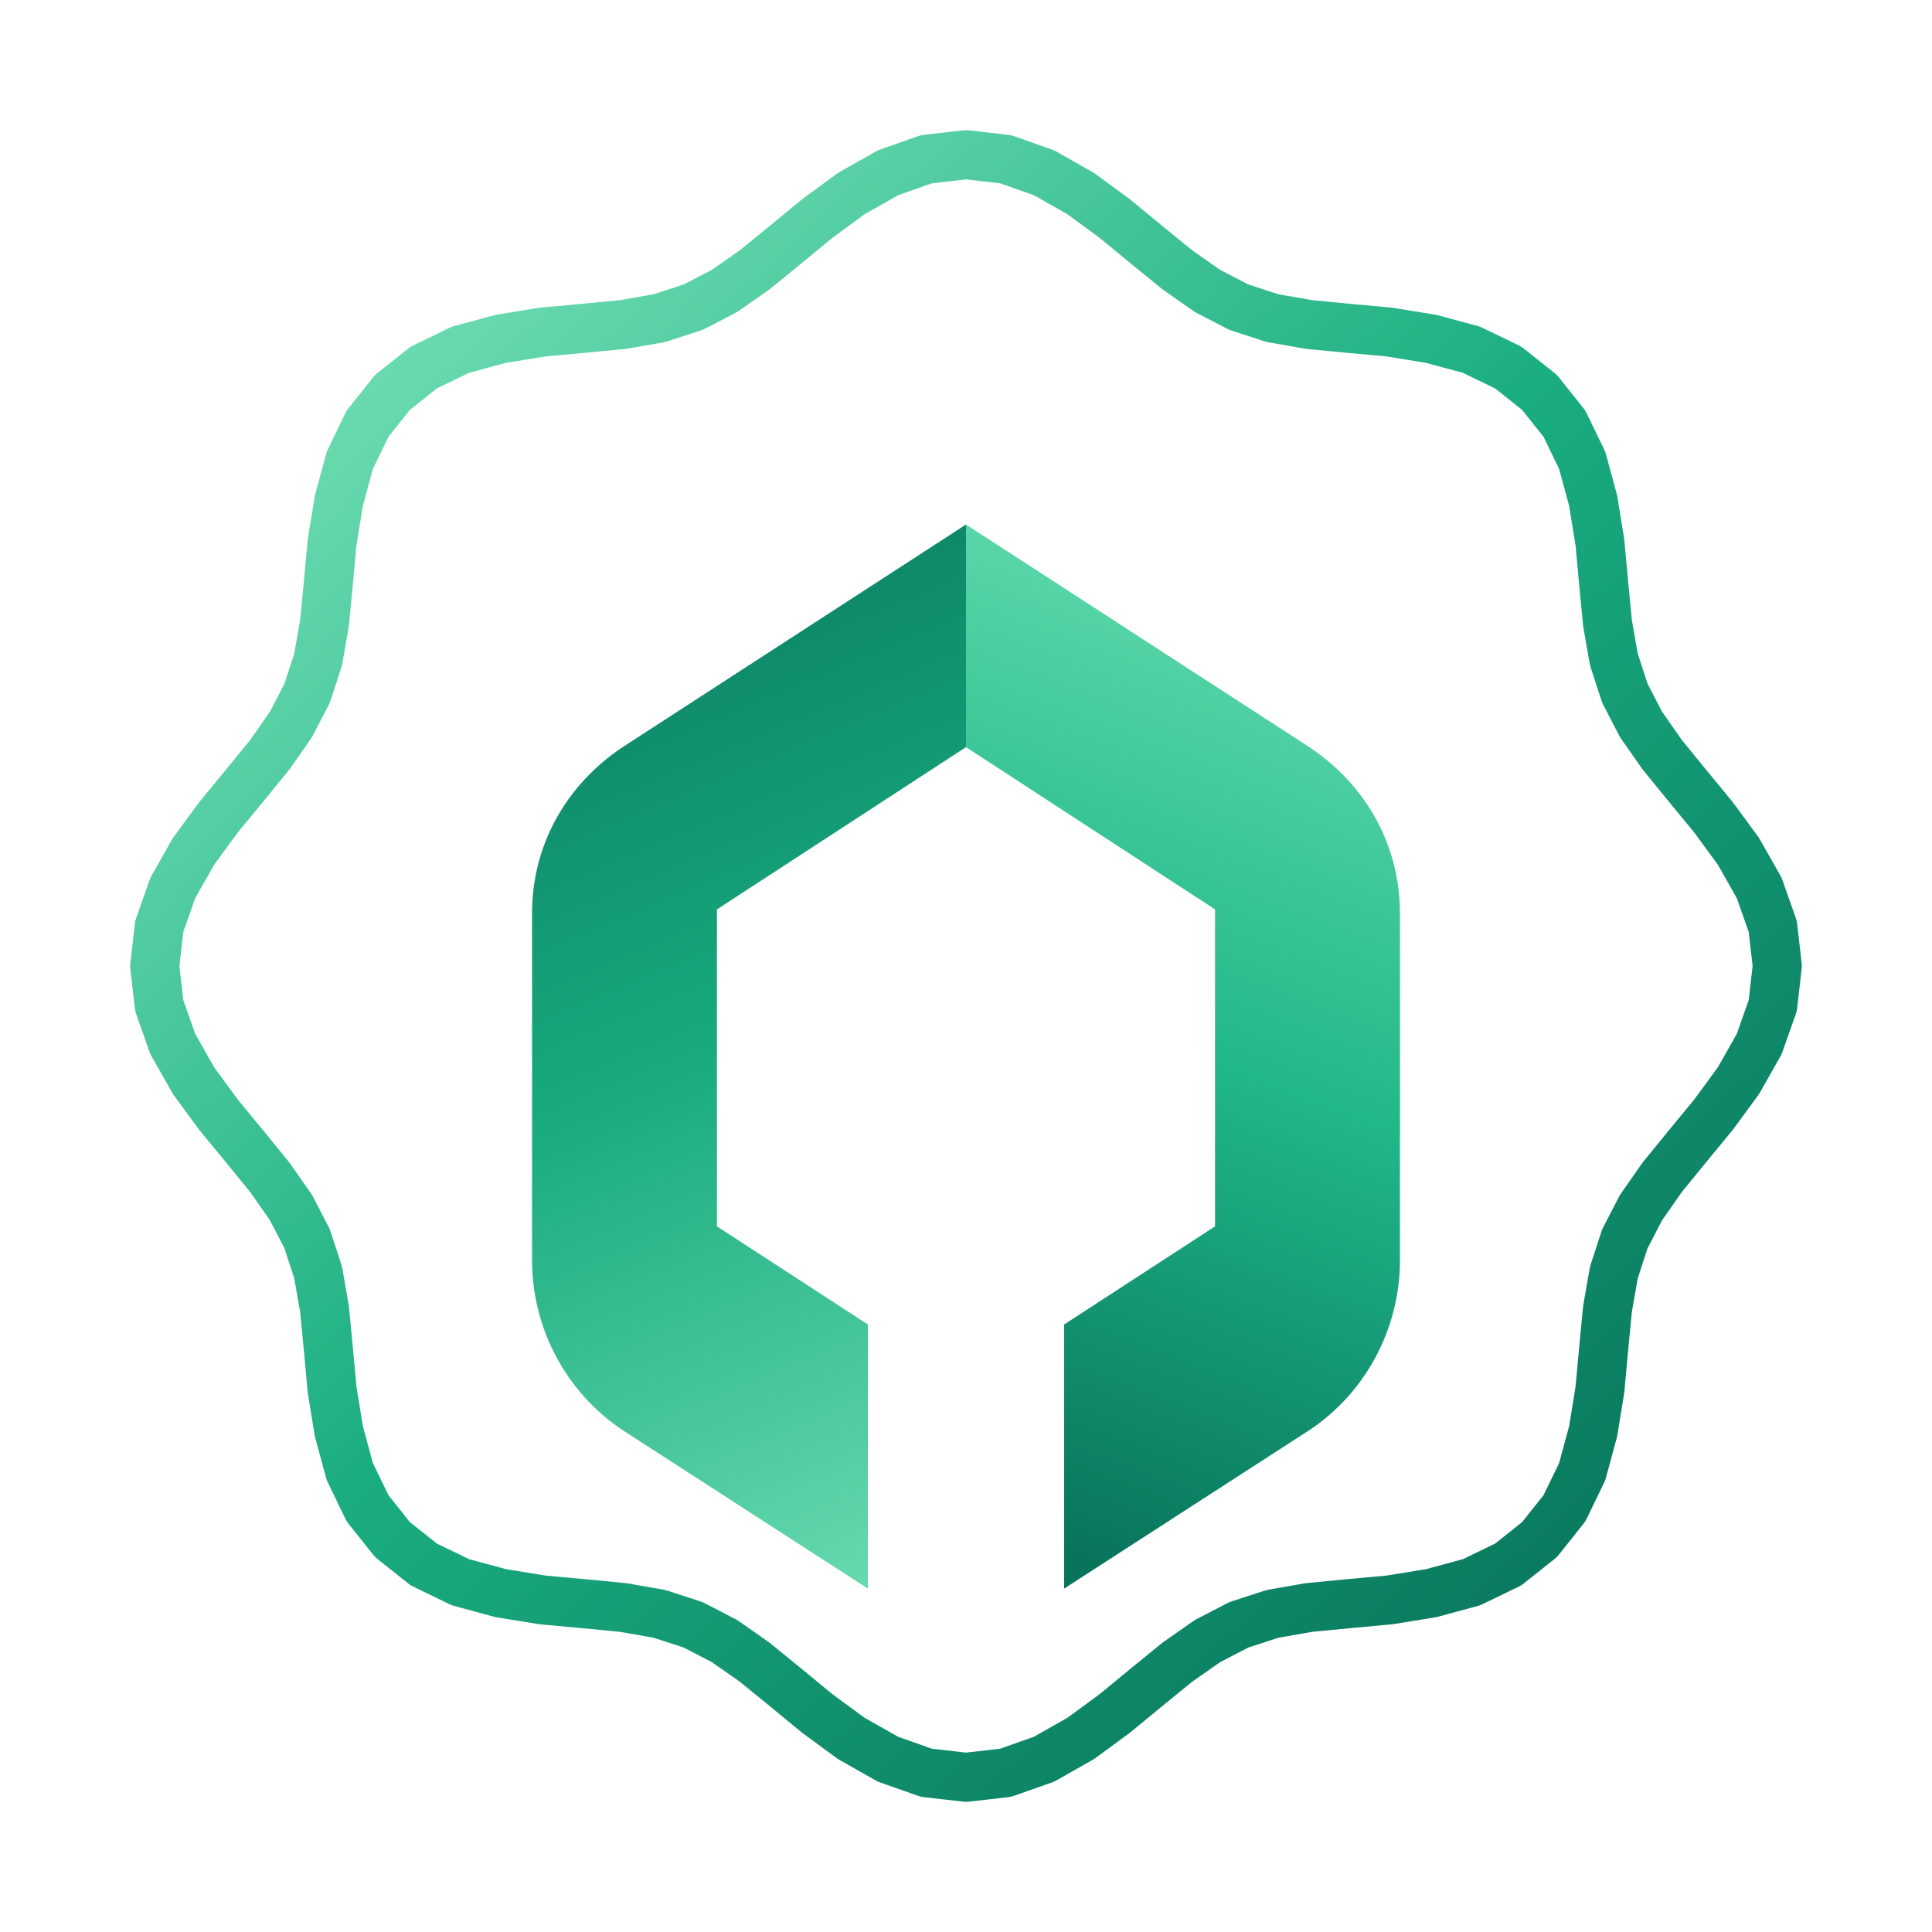
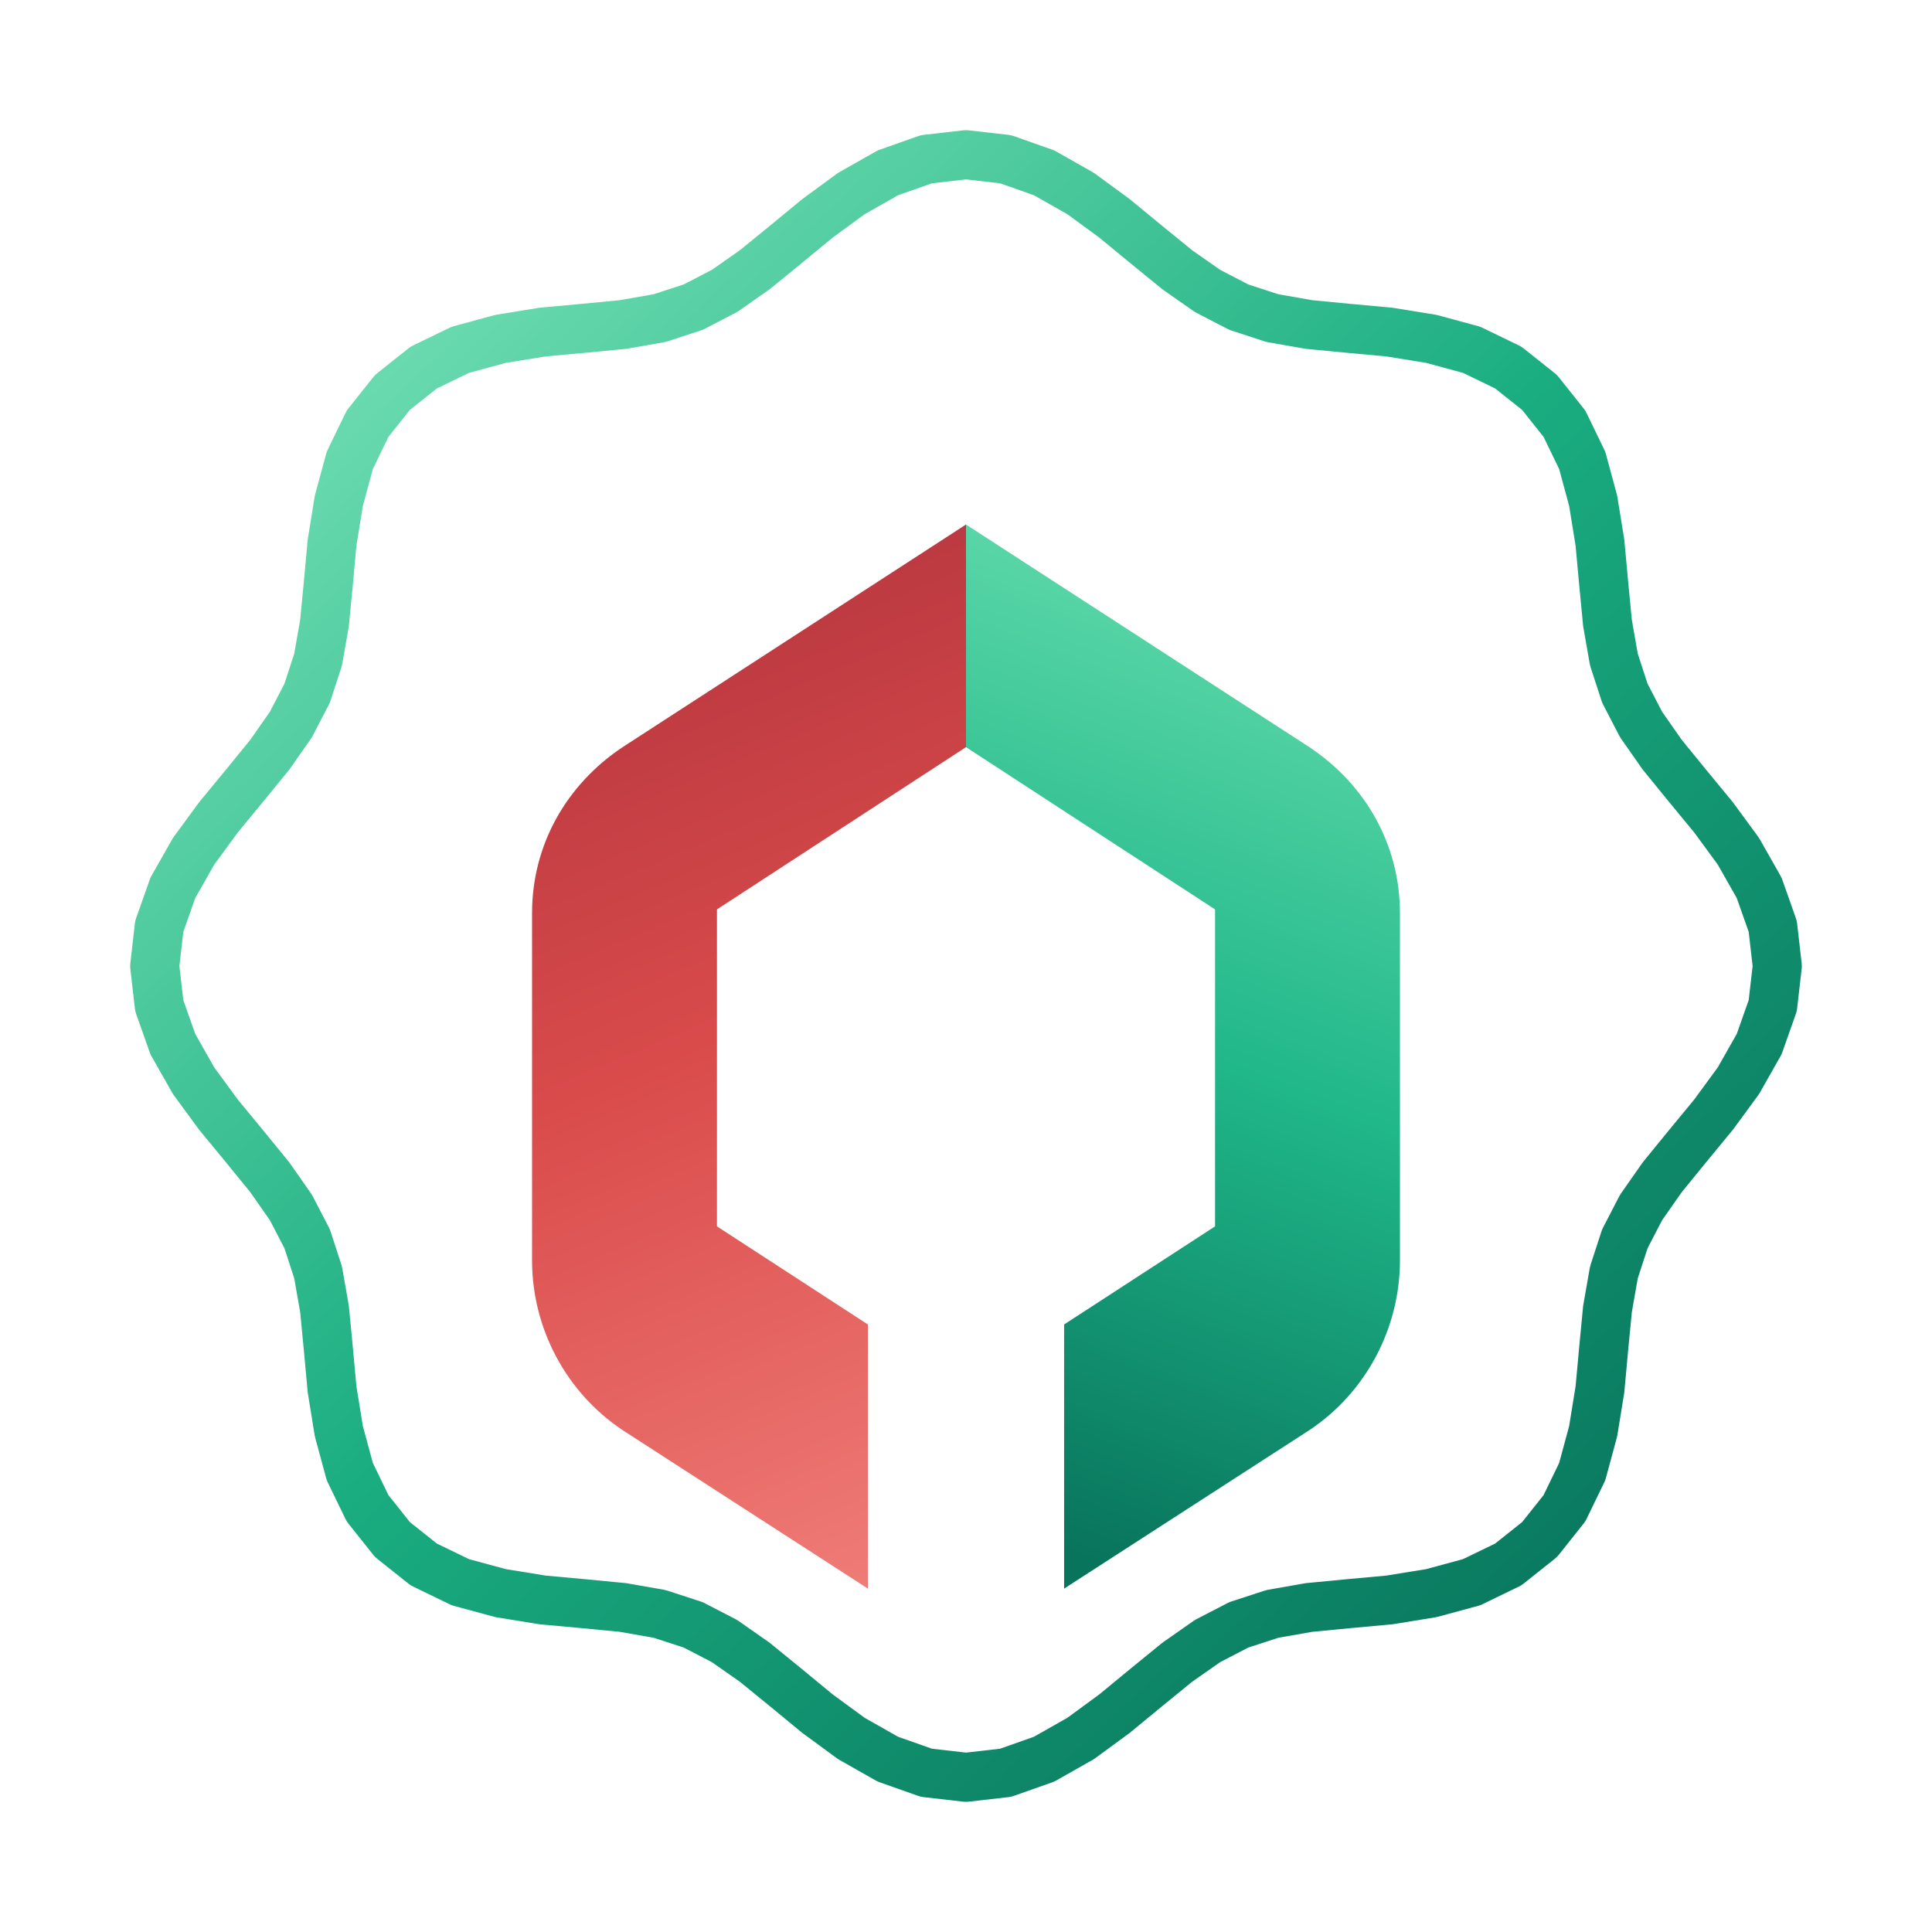
<svg xmlns="http://www.w3.org/2000/svg" viewBox="0 0 512 512" role="img" aria-labelledby="tasareeh-brand-title">
  <defs>
    <linearGradient id="seal" x1="88" y1="72" x2="430" y2="438" gradientUnits="userSpaceOnUse">
      <stop stop-color="#74e0b5" />
      <stop offset=".48" stop-color="#1aad80" />
      <stop offset="1" stop-color="#08745c" />
    </linearGradient>
    <linearGradient id="ribbonLeft" x1="130" y1="126" x2="250" y2="410" gradientUnits="userSpaceOnUse">
-       <stop stop-color="#08745c" />
-       <stop offset=".52" stop-color="#18a97e" />
-       <stop offset="1" stop-color="#65d9ad" />
+       <stop stop-color="#a92f3a" />
+       <stop offset=".52" stop-color="#d94b4b" />
+       <stop offset="1" stop-color="#ef7b76" />
    </linearGradient>
    <linearGradient id="ribbonRight" x1="370" y1="144" x2="270" y2="406" gradientUnits="userSpaceOnUse">
      <stop stop-color="#6ce0b1" />
      <stop offset=".52" stop-color="#20b789" />
      <stop offset="1" stop-color="#08745c" />
    </linearGradient>
  </defs>
  <path d="M471 256 L469.8 266.5 L466.2 276.7 L460.7 286.4 L454.1 295.4 L447.1 303.9 L440.5 312 L434.9 320 L430.6 328.3 L427.7 337.2 L426 346.9 L425 357.3 L424 368.2 L422.2 379.3 L419.3 390 L414.6 399.7 L408 408 L399.7 414.6 L390 419.3 L379.3 422.2 L368.2 424 L357.3 425 L346.9 426 L337.2 427.7 L328.3 430.6 L320 434.9 L312 440.5 L303.9 447.1 L295.4 454.1 L286.4 460.7 L276.7 466.2 L266.5 469.8 L256 471 L245.5 469.8 L235.3 466.2 L225.6 460.7 L216.6 454.1 L208.1 447.1 L200 440.5 L192 434.9 L183.7 430.6 L174.8 427.7 L165.1 426 L154.7 425 L143.8 424 L132.7 422.2 L122 419.3 L112.3 414.6 L104 408 L97.4 399.7 L92.7 390 L89.8 379.3 L88 368.2 L87 357.3 L86 346.9 L84.3 337.2 L81.4 328.3 L77.1 320 L71.5 312 L64.9 303.9 L57.9 295.4 L51.3 286.4 L45.8 276.7 L42.2 266.5 L41 256 L42.2 245.5 L45.8 235.3 L51.3 225.6 L57.9 216.6 L64.9 208.1 L71.5 200 L77.1 192 L81.4 183.7 L84.3 174.8 L86 165.1 L87 154.7 L88 143.8 L89.8 132.7 L92.7 122 L97.4 112.3 L104 104 L112.3 97.4 L122 92.7 L132.7 89.8 L143.8 88 L154.7 87 L165.1 86 L174.8 84.3 L183.7 81.4 L192 77.1 L200 71.5 L208.1 64.9 L216.6 57.9 L225.6 51.3 L235.3 45.8 L245.5 42.2 L256 41 L266.5 42.2 L276.7 45.8 L286.4 51.3 L295.4 57.9 L303.9 64.9 L312 71.5 L320 77.1 L328.3 81.4 L337.2 84.3 L346.9 86 L357.3 87 L368.2 88 L379.3 89.8 L390 92.7 L399.7 97.4 L408 104 L414.6 112.3 L419.3 122 L422.2 132.7 L424 143.8 L425 154.7 L426 165.1 L427.7 174.8 L430.6 183.7 L434.9 192 L440.5 200 L447.1 208.1 L454.1 216.6 L460.7 225.6 L466.2 235.3 L469.8 245.5 L471 256 Z" fill="none" stroke="url(#seal)" stroke-width="13" stroke-linejoin="round" />
  <path fill="url(#ribbonLeft)" d="m256 139-91 59c-15 10-24 26-24 44v92c0 18 9 35 24 45l65 42v-70l-40-26v-84l66-43v-59Z" />
  <path fill="url(#ribbonRight)" d="m256 139 91 59c15 10 24 26 24 44v92c0 18-9 35-24 45l-65 42v-70l40-26v-84l-66-43v-59Z" />
</svg>
